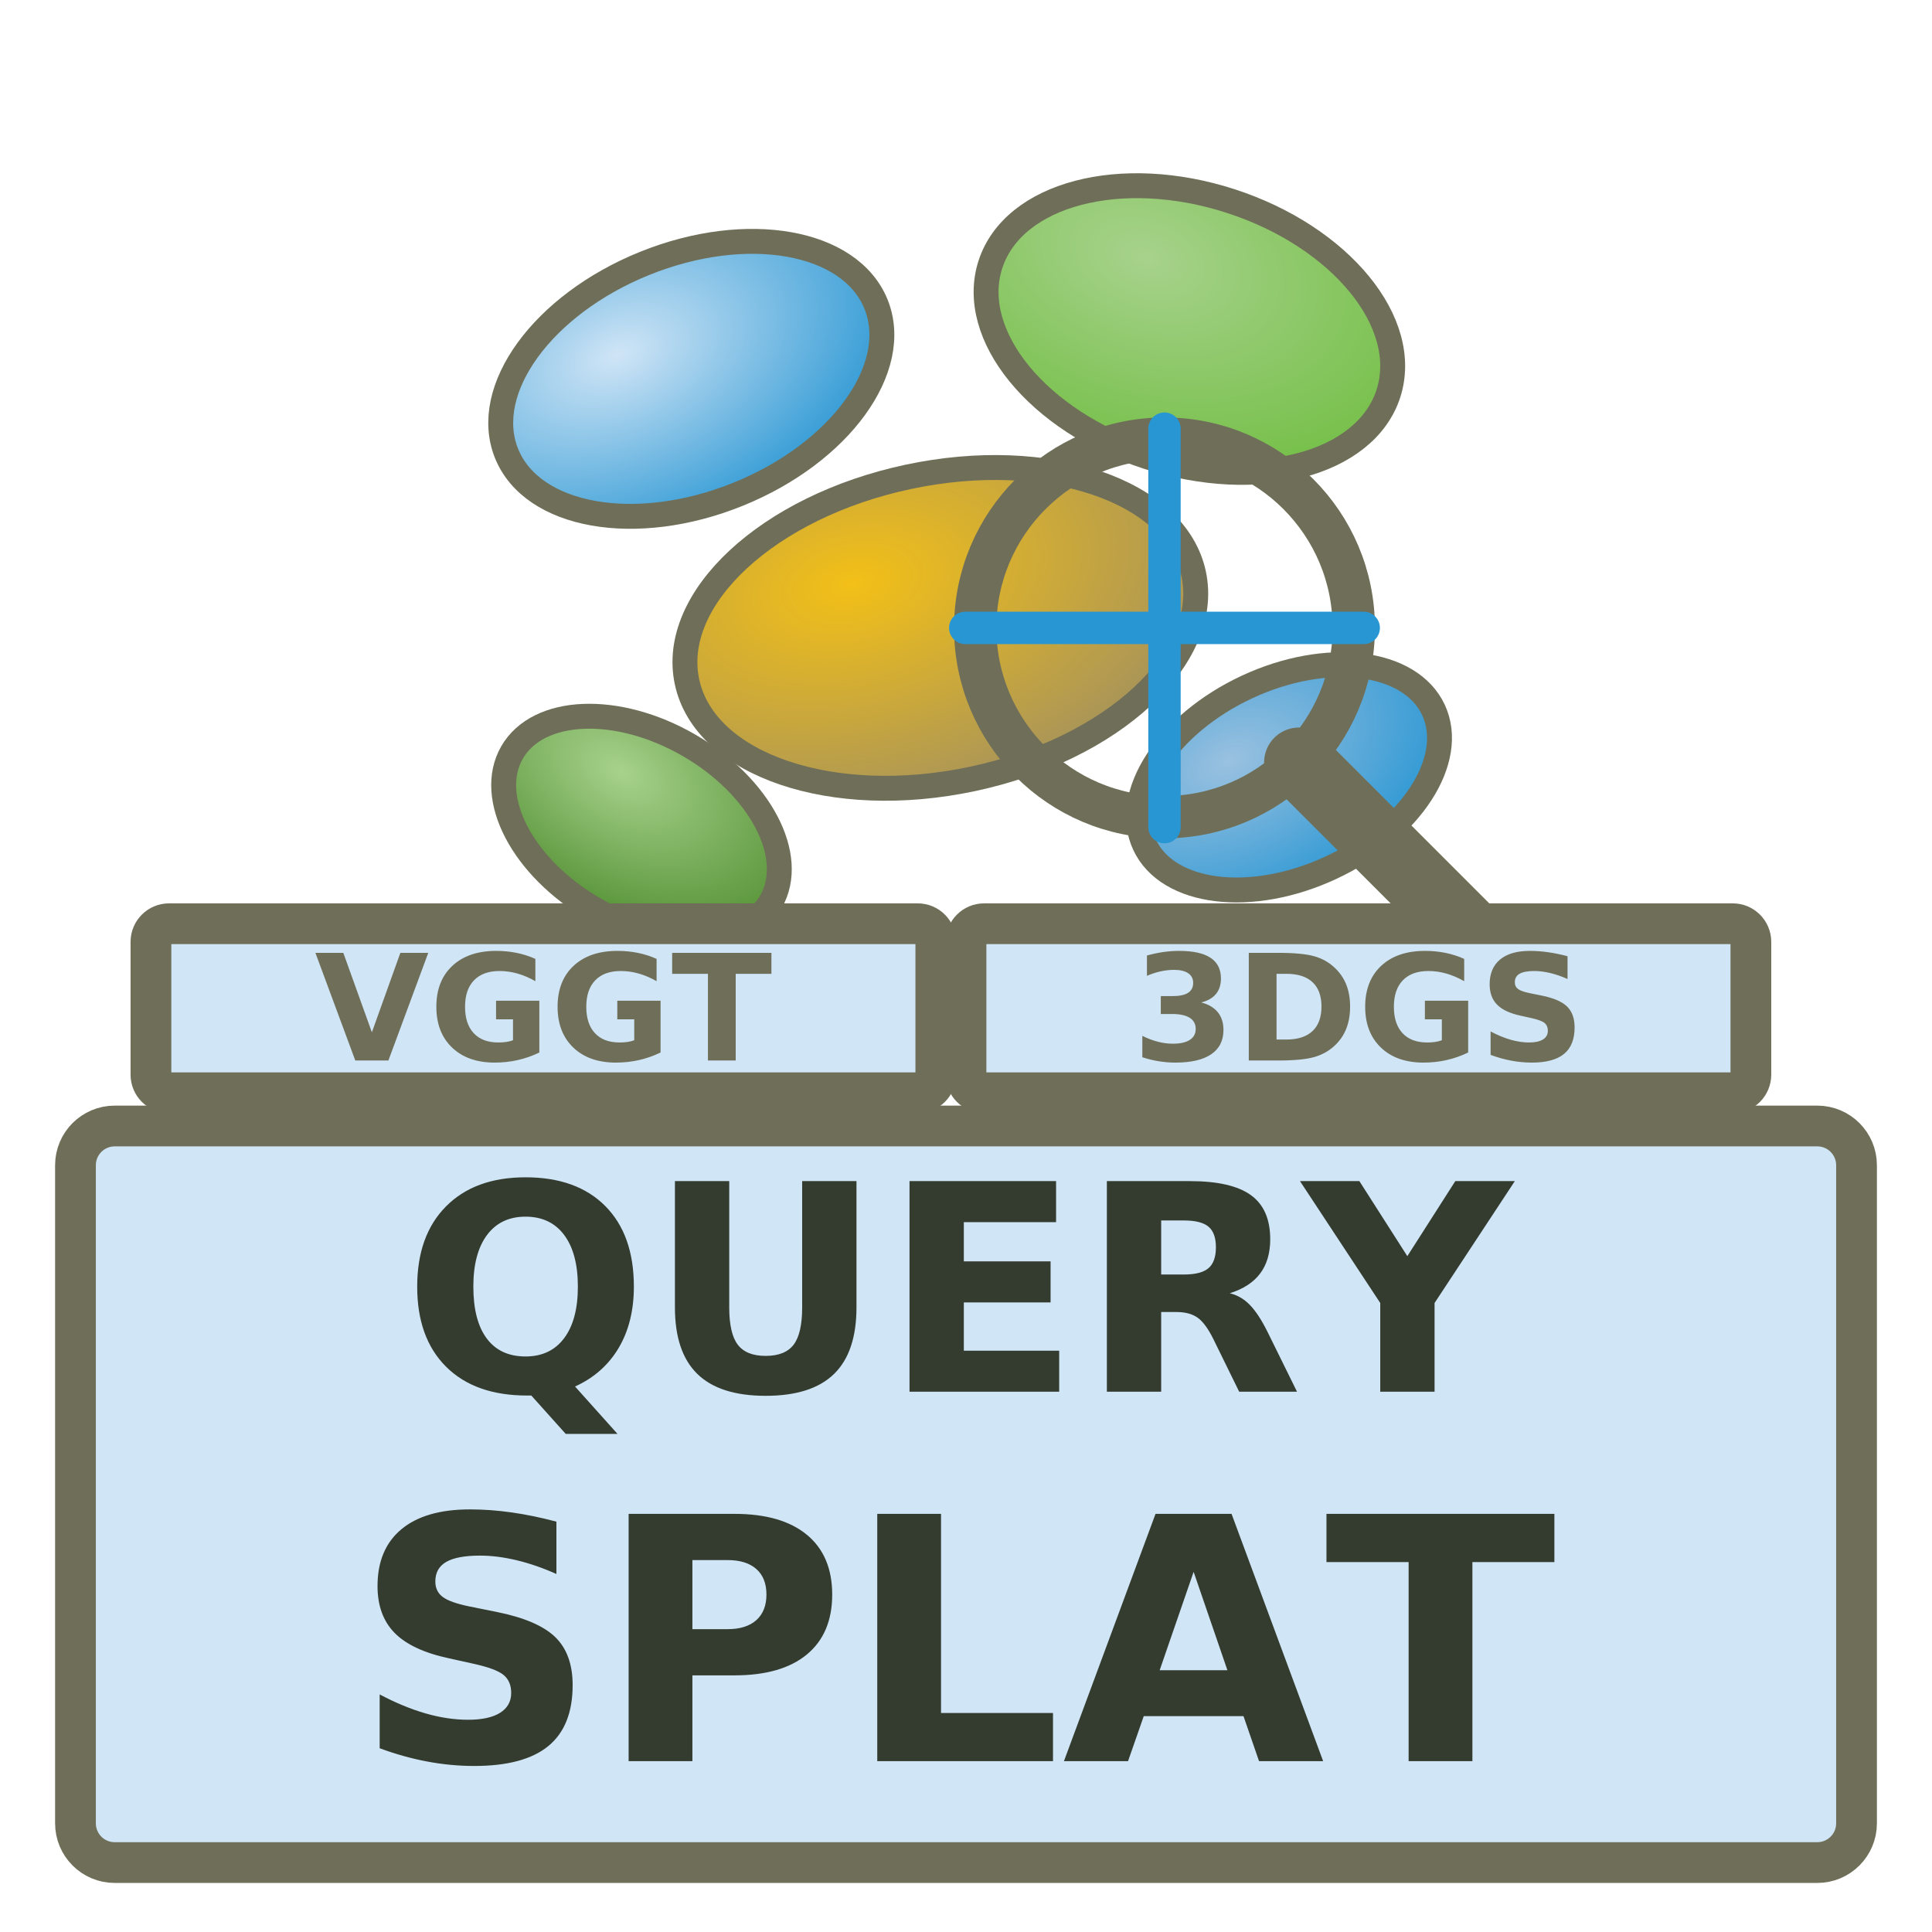
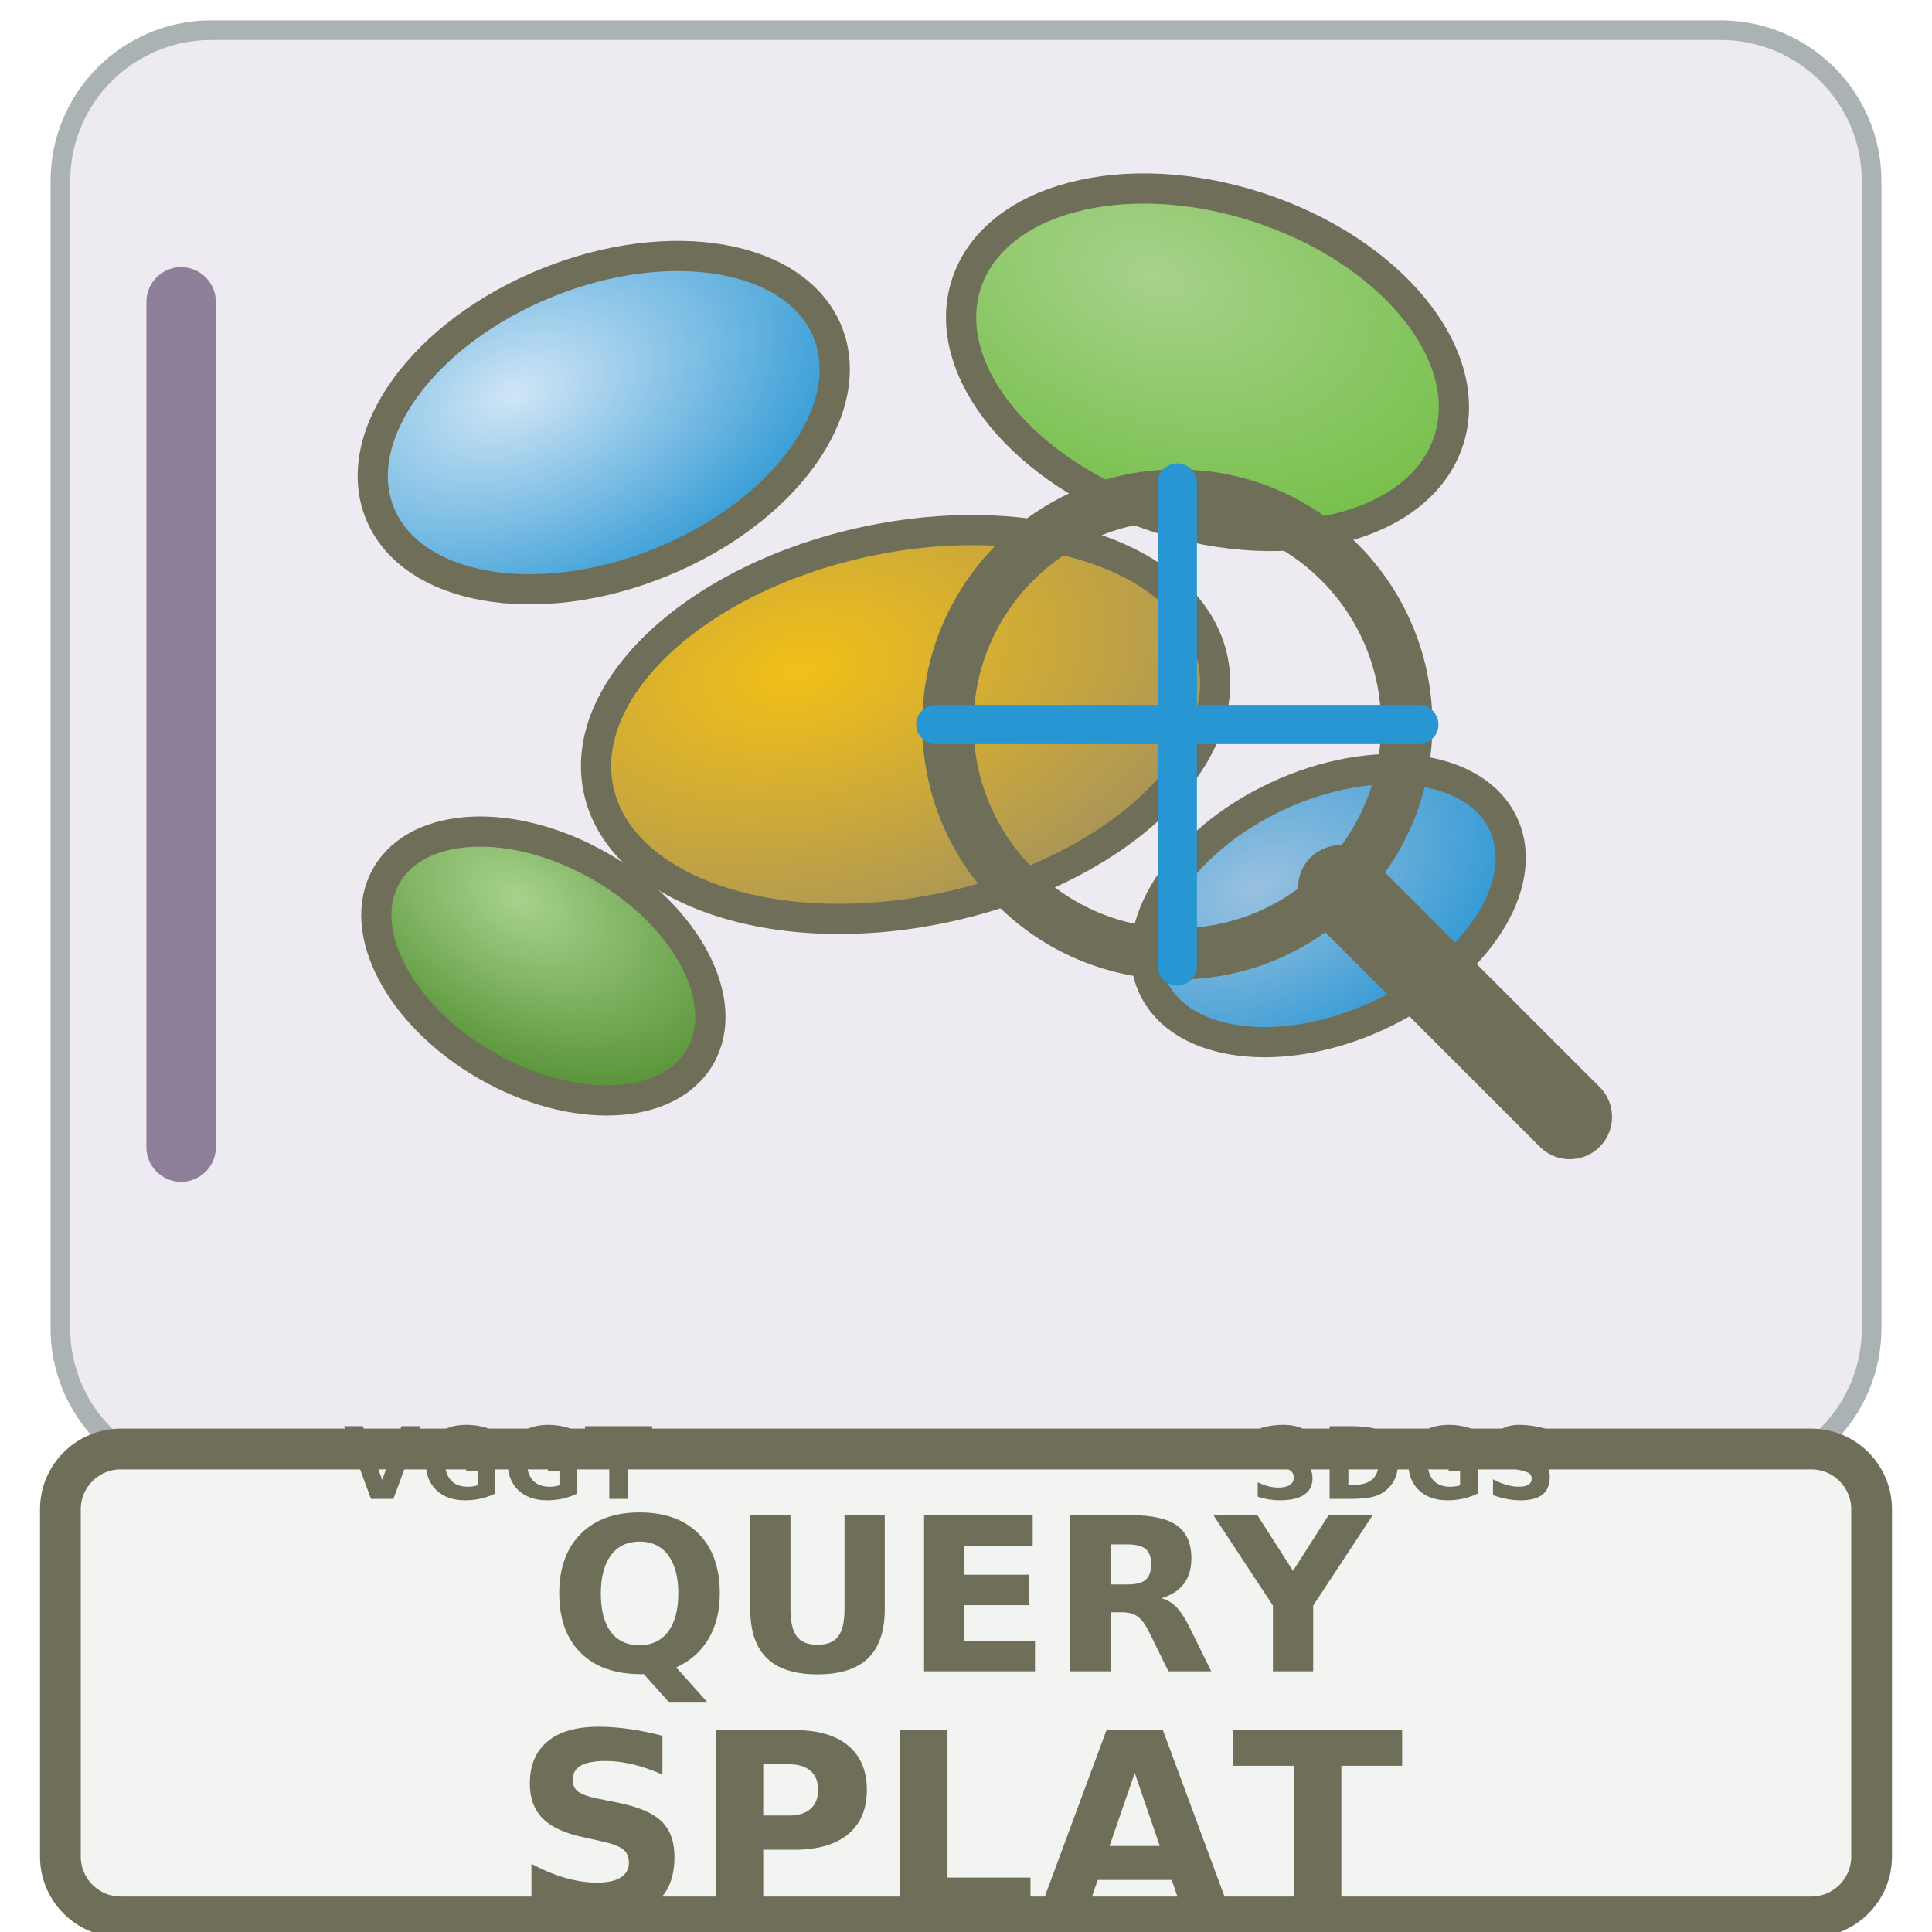
<svg xmlns="http://www.w3.org/2000/svg" width="128" height="128" viewBox="0 0 64 64" stroke="#6F6F59" stroke-width="1.35" stroke-linecap="round" stroke-linejoin="round">
-   <g stroke-width=".85" transform="translate(13 1) scale(1.65)">
+   <rect x="2" y="1" width="60" height="48" rx="5" fill="#EDEAF2" stroke="#ABB2B3" stroke-width=".65" />
+   <path d="M 6 10 V 38" stroke="#8E809B" stroke-width="2.3" stroke-linecap="round" />
+   <g data-feature="query" transform="translate(8 0) scale(2)" stroke-width=".85">
    <defs>
      <radialGradient id="splat0" cx="0.35" cy="0.3" r="0.8">
        <stop offset="0.000" stop-color="#D0E5F6" />
        <stop offset="1.000" stop-color="#2896D3" />
      </radialGradient>
      <radialGradient id="splat1" cx="0.35" cy="0.3" r="0.8">
        <stop offset="0.000" stop-color="#A7D28C" />
        <stop offset="1.000" stop-color="#72BE44" />
      </radialGradient>
      <radialGradient id="splat2" cx="0.35" cy="0.3" r="0.8">
        <stop offset="0.000" stop-color="#F3C017" />
        <stop offset="1.000" stop-color="#A3915E" />
      </radialGradient>
      <radialGradient id="splat3" cx="0.35" cy="0.3" r="0.8">
        <stop offset="0.000" stop-color="#A7D28C" />
        <stop offset="1.000" stop-color="#4E8C2E" />
      </radialGradient>
      <radialGradient id="splat4" cx="0.35" cy="0.3" r="0.8">
        <stop offset="0.000" stop-color="#9AC1E0" />
        <stop offset="1.000" stop-color="#2896D3" />
      </radialGradient>
    </defs>
    <ellipse cx="6" cy="7" rx="4" ry="2.5" transform="rotate(-22 6 7)" fill="url(#splat0)" stroke="#6F6F59" stroke-width=".5" />
    <ellipse cx="16" cy="6" rx="4.2" ry="2.7" transform="rotate(18 16 6)" fill="url(#splat1)" stroke="#6F6F59" stroke-width=".5" />
    <ellipse cx="11" cy="12" rx="5.2" ry="3.1" transform="rotate(-12 11 12)" fill="url(#splat2)" stroke="#6F6F59" stroke-width=".5" />
    <ellipse cx="5" cy="16" rx="3" ry="1.9" transform="rotate(30 5 16)" fill="url(#splat3)" stroke="#6F6F59" stroke-width=".5" />
    <ellipse cx="18" cy="15" rx="3.2" ry="2" transform="rotate(-25 18 15)" fill="url(#splat4)" stroke="#6F6F59" stroke-width=".5" />
    <circle cx="15.5" cy="12" r="3.8" fill="none" stroke="#6F6F59" />
    <path d="M 18.2 14.7 L 22 18.5" fill="none" stroke="#6F6F59" stroke-width="1.4" />
    <path d="M 11.5 12 H 19.5 M 15.5 8 V 16" fill="none" stroke="#2896D3" stroke-width="0.65" />
  </g>
+   <rect x="2" y="48" width="60" height="15.5" rx="2" fill="#F2F4F2" />
  <g data-source-captions="true">
-     <rect x="5.0" y="30.6" width="26.0" height="5.6" rx="0.6" fill="#D0E5F6" stroke="#6F6F59" />
-     <path data-label="VGGT" d="M10 -1493H397L793 -391L1188 -1493H1575L1022 0H563ZM3115 -111Q2971 -41 2816.0 -6.0Q2661 29 2496 29Q2123 29 1905.0 -179.5Q1687 -388 1687 -745Q1687 -1106 1909.0 -1313.0Q2131 -1520 2517 -1520Q2666 -1520 2802.5 -1492.0Q2939 -1464 3060 -1409V-1100Q2935 -1171 2811.5 -1206.0Q2688 -1241 2564 -1241Q2334 -1241 2209.5 -1112.5Q2085 -984 2085 -745Q2085 -508 2205.0 -379.0Q2325 -250 2546 -250Q2606 -250 2657.5 -257.5Q2709 -265 2750 -281V-571H2515V-829H3115ZM4796 -111Q4652 -41 4497.0 -6.0Q4342 29 4177 29Q3804 29 3586.0 -179.5Q3368 -388 3368 -745Q3368 -1106 3590.0 -1313.0Q3812 -1520 4198 -1520Q4347 -1520 4483.5 -1492.0Q4620 -1464 4741 -1409V-1100Q4616 -1171 4492.5 -1206.0Q4369 -1241 4245 -1241Q4015 -1241 3890.5 -1112.5Q3766 -984 3766 -745Q3766 -508 3886.0 -379.0Q4006 -250 4227 -250Q4287 -250 4338.5 -257.5Q4390 -265 4431 -281V-571H4196V-829H4796ZM4957 -1493H6333V-1202H5838V0H5453V-1202H4957Z" transform="translate(10.42444 35.13073) scale(0.002389)" fill="#6F6F59" stroke="none" />
-     <rect x="32.0" y="30.6" width="26.0" height="5.6" rx="0.6" fill="#D0E5F6" stroke="#6F6F59" />
-     <path data-label="3DGS" d="M954 -805Q1105 -766 1183.5 -669.5Q1262 -573 1262 -424Q1262 -202 1092.0 -86.5Q922 29 596 29Q481 29 365.5 10.5Q250 -8 137 -45V-342Q245 -288 351.5 -260.5Q458 -233 561 -233Q714 -233 795.5 -286.0Q877 -339 877 -438Q877 -540 793.5 -592.5Q710 -645 547 -645H393V-893H555Q700 -893 771.0 -938.5Q842 -984 842 -1077Q842 -1163 773.0 -1210.0Q704 -1257 578 -1257Q485 -1257 390.0 -1236.0Q295 -1215 201 -1174V-1456Q315 -1488 427.0 -1504.0Q539 -1520 647 -1520Q938 -1520 1082.5 -1424.5Q1227 -1329 1227 -1137Q1227 -1006 1158.0 -922.5Q1089 -839 954 -805ZM1998 -1202V-291H2136Q2372 -291 2496.5 -408.0Q2621 -525 2621 -748Q2621 -970 2497.0 -1086.0Q2373 -1202 2136 -1202ZM1613 -1493H2019Q2359 -1493 2525.5 -1444.5Q2692 -1396 2811 -1280Q2916 -1179 2967.0 -1047.0Q3018 -915 3018 -748Q3018 -579 2967.0 -446.5Q2916 -314 2811 -213Q2691 -97 2523.0 -48.5Q2355 0 2019 0H1613ZM4655 -111Q4511 -41 4356.0 -6.0Q4201 29 4036 29Q3663 29 3445.0 -179.5Q3227 -388 3227 -745Q3227 -1106 3449.0 -1313.0Q3671 -1520 4057 -1520Q4206 -1520 4342.5 -1492.0Q4479 -1464 4600 -1409V-1100Q4475 -1171 4351.5 -1206.0Q4228 -1241 4104 -1241Q3874 -1241 3749.5 -1112.5Q3625 -984 3625 -745Q3625 -508 3745.0 -379.0Q3865 -250 4086 -250Q4146 -250 4197.5 -257.5Q4249 -265 4290 -281V-571H4055V-829H4655ZM6033 -1446V-1130Q5910 -1185 5793.0 -1213.0Q5676 -1241 5572 -1241Q5434 -1241 5368.0 -1203.0Q5302 -1165 5302 -1085Q5302 -1025 5346.5 -991.5Q5391 -958 5508 -934L5672 -901Q5921 -851 6026.0 -749.0Q6131 -647 6131 -459Q6131 -212 5984.5 -91.5Q5838 29 5537 29Q5395 29 5252.0 2.0Q5109 -25 4966 -78V-403Q5109 -327 5242.5 -288.5Q5376 -250 5500 -250Q5626 -250 5693.0 -292.0Q5760 -334 5760 -412Q5760 -482 5714.5 -520.0Q5669 -558 5533 -588L5384 -621Q5160 -669 5056.5 -774.0Q4953 -879 4953 -1057Q4953 -1280 5097.0 -1400.0Q5241 -1520 5511 -1520Q5634 -1520 5764.0 -1501.5Q5894 -1483 6033 -1446Z" transform="translate(37.51401 35.13073) scale(0.002389)" fill="#6F6F59" stroke="none" />
+     <path data-label="VGGT" d="M10 -1493H397L793 -391L1188 -1493H1575L1022 0H563ZM3115 -111Q2971 -41 2816.0 -6.0Q2661 29 2496 29Q2123 29 1905.0 -179.5Q1687 -388 1687 -745Q1687 -1106 1909.0 -1313.0Q2131 -1520 2517 -1520Q2666 -1520 2802.5 -1492.0Q2939 -1464 3060 -1409V-1100Q2935 -1171 2811.5 -1206.0Q2688 -1241 2564 -1241Q2334 -1241 2209.5 -1112.5Q2085 -984 2085 -745Q2085 -508 2205.0 -379.0Q2325 -250 2546 -250Q2606 -250 2657.5 -257.5Q2709 -265 2750 -281V-571H2515V-829H3115ZM4796 -111Q4652 -41 4497.0 -6.0Q4342 29 4177 29Q3804 29 3586.0 -179.5Q3368 -388 3368 -745Q3368 -1106 3590.0 -1313.0Q3812 -1520 4198 -1520Q4347 -1520 4483.5 -1492.0Q4620 -1464 4741 -1409V-1100Q4616 -1171 4492.5 -1206.0Q4369 -1241 4245 -1241Q4015 -1241 3890.5 -1112.5Q3766 -984 3766 -745Q3766 -508 3886.0 -379.0Q4006 -250 4227 -250Q4287 -250 4338.5 -257.5Q4390 -265 4431 -281V-571H4196V-829H4796ZM4957 -1493H6333V-1202H5838V0H5453V-1202H4957Z" transform="translate(11.38138 49.6532) scale(0.001614)" fill="#6F6F59" stroke="none" />
+     <path data-label="3DGS" d="M954 -805Q1105 -766 1183.5 -669.5Q1262 -573 1262 -424Q1262 -202 1092.0 -86.5Q922 29 596 29Q481 29 365.5 10.5Q250 -8 137 -45V-342Q245 -288 351.5 -260.5Q458 -233 561 -233Q714 -233 795.5 -286.0Q877 -339 877 -438Q877 -540 793.5 -592.5Q710 -645 547 -645H393V-893H555Q700 -893 771.0 -938.5Q842 -984 842 -1077Q842 -1163 773.0 -1210.0Q704 -1257 578 -1257Q485 -1257 390.0 -1236.0Q295 -1215 201 -1174V-1456Q315 -1488 427.0 -1504.0Q539 -1520 647 -1520Q938 -1520 1082.5 -1424.5Q1227 -1329 1227 -1137Q1227 -1006 1158.0 -922.5Q1089 -839 954 -805ZM1998 -1202V-291H2136Q2372 -291 2496.5 -408.0Q2621 -525 2621 -748Q2621 -970 2497.0 -1086.0Q2373 -1202 2136 -1202ZM1613 -1493H2019Q2359 -1493 2525.5 -1444.5Q2692 -1396 2811 -1280Q2916 -1179 2967.0 -1047.0Q3018 -915 3018 -748Q3018 -579 2967.0 -446.5Q2916 -314 2811 -213Q2691 -97 2523.0 -48.5Q2355 0 2019 0H1613ZM4655 -111Q4511 -41 4356.0 -6.0Q4201 29 4036 29Q3663 29 3445.0 -179.5Q3227 -388 3227 -745Q3227 -1106 3449.0 -1313.0Q3671 -1520 4057 -1520Q4206 -1520 4342.5 -1492.0Q4479 -1464 4600 -1409V-1100Q4475 -1171 4351.5 -1206.0Q4228 -1241 4104 -1241Q3874 -1241 3749.5 -1112.5Q3625 -984 3625 -745Q3625 -508 3745.0 -379.0Q3865 -250 4086 -250Q4146 -250 4197.5 -257.5Q4249 -265 4290 -281V-571H4055V-829H4655ZM6033 -1446V-1130Q5910 -1185 5793.0 -1213.0Q5676 -1241 5572 -1241Q5434 -1241 5368.0 -1203.0Q5302 -1165 5302 -1085Q5302 -1025 5346.5 -991.5Q5391 -958 5508 -934L5672 -901Q5921 -851 6026.0 -749.0Q6131 -647 6131 -459Q6131 -212 5984.5 -91.5Q5838 29 5537 29Q5395 29 5252.0 2.0Q5109 -25 4966 -78V-403Q5109 -327 5242.5 -288.5Q5376 -250 5500 -250Q5626 -250 5693.0 -292.0Q5760 -334 5760 -412Q5760 -482 5714.5 -520.0Q5669 -558 5533 -588L5384 -621Q5160 -669 5056.5 -774.0Q4953 -879 4953 -1057Q4953 -1280 5097.0 -1400.0Q5241 -1520 5511 -1520Q5634 -1520 5764.0 -1501.5Q5894 -1483 6033 -1446Z" transform="translate(41.4419 49.6532) scale(0.001614)" fill="#6F6F59" stroke="none" />
  </g>
-   <rect x="2.5" y="37.3" width="59" height="24.4" rx="1.3" fill="#D0E5F6" stroke="#6F6F59" />
  <g data-plugin-name="QuerySplat" data-name-lines="2">
-     <path data-label="QUERY" d="M911 27H881Q512 27 307.0 -177.0Q102 -381 102 -745Q102 -1108 306.5 -1314.0Q511 -1520 870 -1520Q1233 -1520 1435.5 -1316.0Q1638 -1112 1638 -745Q1638 -493 1530.5 -311.0Q1423 -129 1221 -37L1522 299H1155ZM870 -1241Q694 -1241 597.0 -1111.0Q500 -981 500 -745Q500 -505 595.0 -377.5Q690 -250 870 -250Q1047 -250 1144.0 -380.0Q1241 -510 1241 -745Q1241 -981 1144.0 -1111.0Q1047 -1241 870 -1241ZM1929 -1493H2314V-598Q2314 -413 2374.5 -333.5Q2435 -254 2572 -254Q2710 -254 2770.5 -333.5Q2831 -413 2831 -598V-1493H3216V-598Q3216 -281 3057.0 -126.0Q2898 29 2572 29Q2247 29 2088.0 -126.0Q1929 -281 1929 -598ZM3592 -1493H4631V-1202H3977V-924H4592V-633H3977V-291H4653V0H3592ZM5538 -831Q5659 -831 5711.5 -876.0Q5764 -921 5764 -1024Q5764 -1126 5711.5 -1170.0Q5659 -1214 5538 -1214H5376V-831ZM5376 -565V0H4991V-1493H5579Q5874 -1493 6011.5 -1394.0Q6149 -1295 6149 -1081Q6149 -933 6077.5 -838.0Q6006 -743 5862 -698Q5941 -680 6003.5 -616.5Q6066 -553 6130 -424L6339 0H5929L5747 -371Q5692 -483 5635.5 -524.0Q5579 -565 5485 -565ZM6360 -1493H6781L7121 -961L7461 -1493H7883L7314 -629V0H6929V-629Z" transform="translate(13.34346 46.1028) scale(0.004673)" fill="#343C30" stroke="none" />
-     <path data-label="SPLAT" d="M1227 -1446V-1130Q1104 -1185 987.0 -1213.0Q870 -1241 766 -1241Q628 -1241 562.0 -1203.0Q496 -1165 496 -1085Q496 -1025 540.5 -991.5Q585 -958 702 -934L866 -901Q1115 -851 1220.0 -749.0Q1325 -647 1325 -459Q1325 -212 1178.5 -91.5Q1032 29 731 29Q589 29 446.0 2.0Q303 -25 160 -78V-403Q303 -327 436.5 -288.5Q570 -250 694 -250Q820 -250 887.0 -292.0Q954 -334 954 -412Q954 -482 908.5 -520.0Q863 -558 727 -588L578 -621Q354 -669 250.5 -774.0Q147 -879 147 -1057Q147 -1280 291.0 -1400.0Q435 -1520 705 -1520Q828 -1520 958.0 -1501.5Q1088 -1483 1227 -1446ZM1663 -1493H2302Q2587 -1493 2739.5 -1366.5Q2892 -1240 2892 -1006Q2892 -771 2739.5 -644.5Q2587 -518 2302 -518H2048V0H1663ZM2048 -1214V-797H2261Q2373 -797 2434.0 -851.5Q2495 -906 2495 -1006Q2495 -1106 2434.0 -1160.0Q2373 -1214 2261 -1214ZM3164 -1493H3549V-291H4225V0H3164ZM5375 -272H4773L4678 0H4291L4844 -1493H5303L5856 0H5469ZM4869 -549H5278L5074 -1143ZM5876 -1493H7252V-1202H6757V0H6372V-1202H5876Z" transform="translate(11.69932 58.34087) scale(0.005487)" fill="#343C30" stroke="none" />
+     <path data-label="QUERY" d="M911 27H881Q512 27 307.0 -177.0Q102 -381 102 -745Q102 -1108 306.5 -1314.0Q511 -1520 870 -1520Q1233 -1520 1435.5 -1316.0Q1638 -1112 1638 -745Q1638 -493 1530.5 -311.0Q1423 -129 1221 -37L1522 299H1155ZM870 -1241Q694 -1241 597.0 -1111.0Q500 -981 500 -745Q500 -505 595.0 -377.5Q690 -250 870 -250Q1047 -250 1144.0 -380.0Q1241 -510 1241 -745Q1241 -981 1144.0 -1111.0Q1047 -1241 870 -1241ZM1929 -1493H2314V-598Q2314 -413 2374.5 -333.5Q2435 -254 2572 -254Q2710 -254 2770.5 -333.5Q2831 -413 2831 -598V-1493H3216V-598Q3216 -281 3057.0 -126.0Q2898 29 2572 29Q2247 29 2088.0 -126.0Q1929 -281 1929 -598ZM3592 -1493H4631V-1202H3977V-924H4592V-633H3977V-291H4653V0H3592ZM5538 -831Q5659 -831 5711.5 -876.0Q5764 -921 5764 -1024Q5764 -1126 5711.5 -1170.0Q5659 -1214 5538 -1214H5376V-831ZM5376 -565V0H4991V-1493H5579Q5874 -1493 6011.5 -1394.0Q6149 -1295 6149 -1081Q6149 -933 6077.5 -838.0Q6006 -743 5862 -698Q5941 -680 6003.5 -616.5Q6066 -553 6130 -424L6339 0H5929L5747 -371Q5692 -483 5635.5 -524.0Q5579 -565 5485 -565ZM6360 -1493H6781L7121 -961L7461 -1493H7883L7314 -629V0H6929V-629Z" transform="translate(18.17221 55.36443) scale(0.003463)" fill="#6F6F59" stroke="none" />
+     <path data-label="SPLAT" d="M1227 -1446V-1130Q1104 -1185 987.0 -1213.0Q870 -1241 766 -1241Q628 -1241 562.0 -1203.0Q496 -1165 496 -1085Q496 -1025 540.5 -991.5Q585 -958 702 -934L866 -901Q1115 -851 1220.0 -749.0Q1325 -647 1325 -459Q1325 -212 1178.5 -91.5Q1032 29 731 29Q589 29 446.0 2.0Q303 -25 160 -78V-403Q303 -327 436.5 -288.5Q570 -250 694 -250Q820 -250 887.0 -292.0Q954 -334 954 -412Q954 -482 908.5 -520.0Q863 -558 727 -588L578 -621Q354 -669 250.5 -774.0Q147 -879 147 -1057Q147 -1280 291.0 -1400.0Q435 -1520 705 -1520Q828 -1520 958.0 -1501.5Q1088 -1483 1227 -1446ZM1663 -1493H2302Q2587 -1493 2739.5 -1366.5Q2892 -1240 2892 -1006Q2892 -771 2739.5 -644.5Q2587 -518 2302 -518H2048V0H1663ZM2048 -1214V-797H2261Q2373 -797 2434.0 -851.5Q2495 -906 2495 -1006Q2495 -1106 2434.0 -1160.0Q2373 -1214 2261 -1214ZM3164 -1493H3549V-291H4225V0H3164ZM5375 -272H4773L4678 0H4291L4844 -1493H5303L5856 0H5469ZM4869 -549H5278L5074 -1143ZM5876 -1493H7252V-1202H6757V0H6372V-1202H5876Z" transform="translate(16.95362 63.38205) scale(0.004067)" fill="#6F6F59" stroke="none" />
  </g>
</svg>
